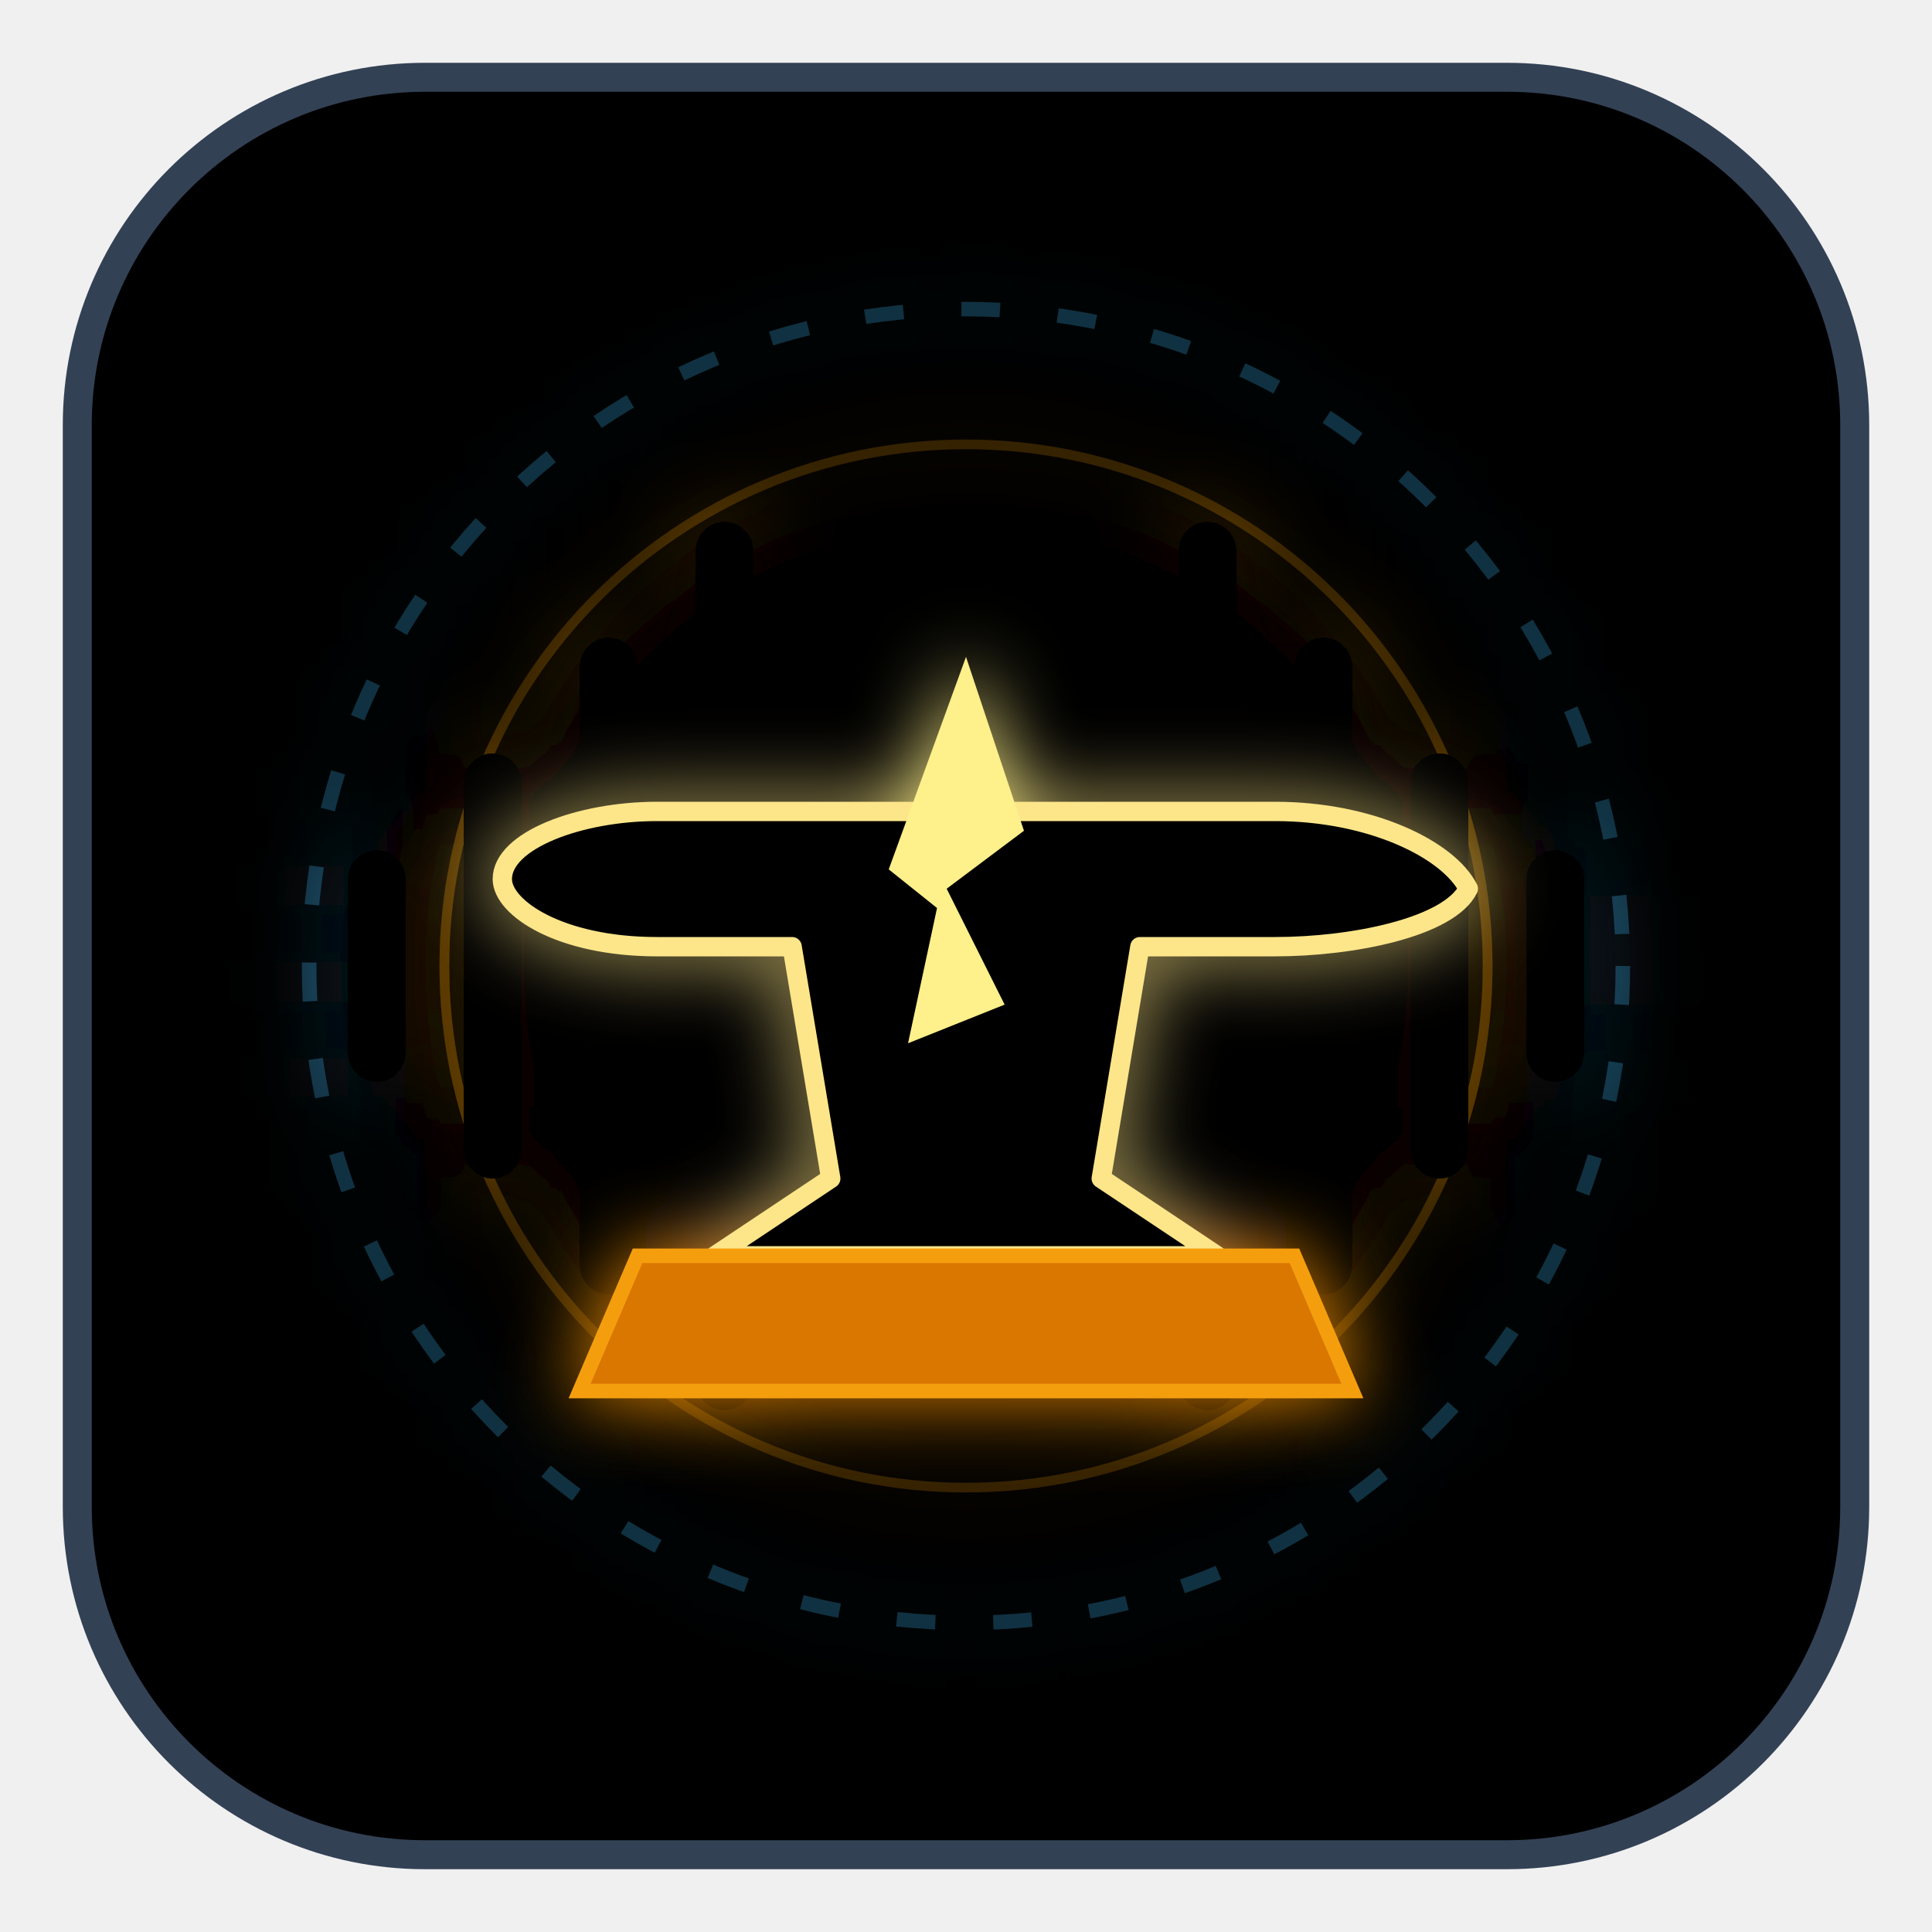
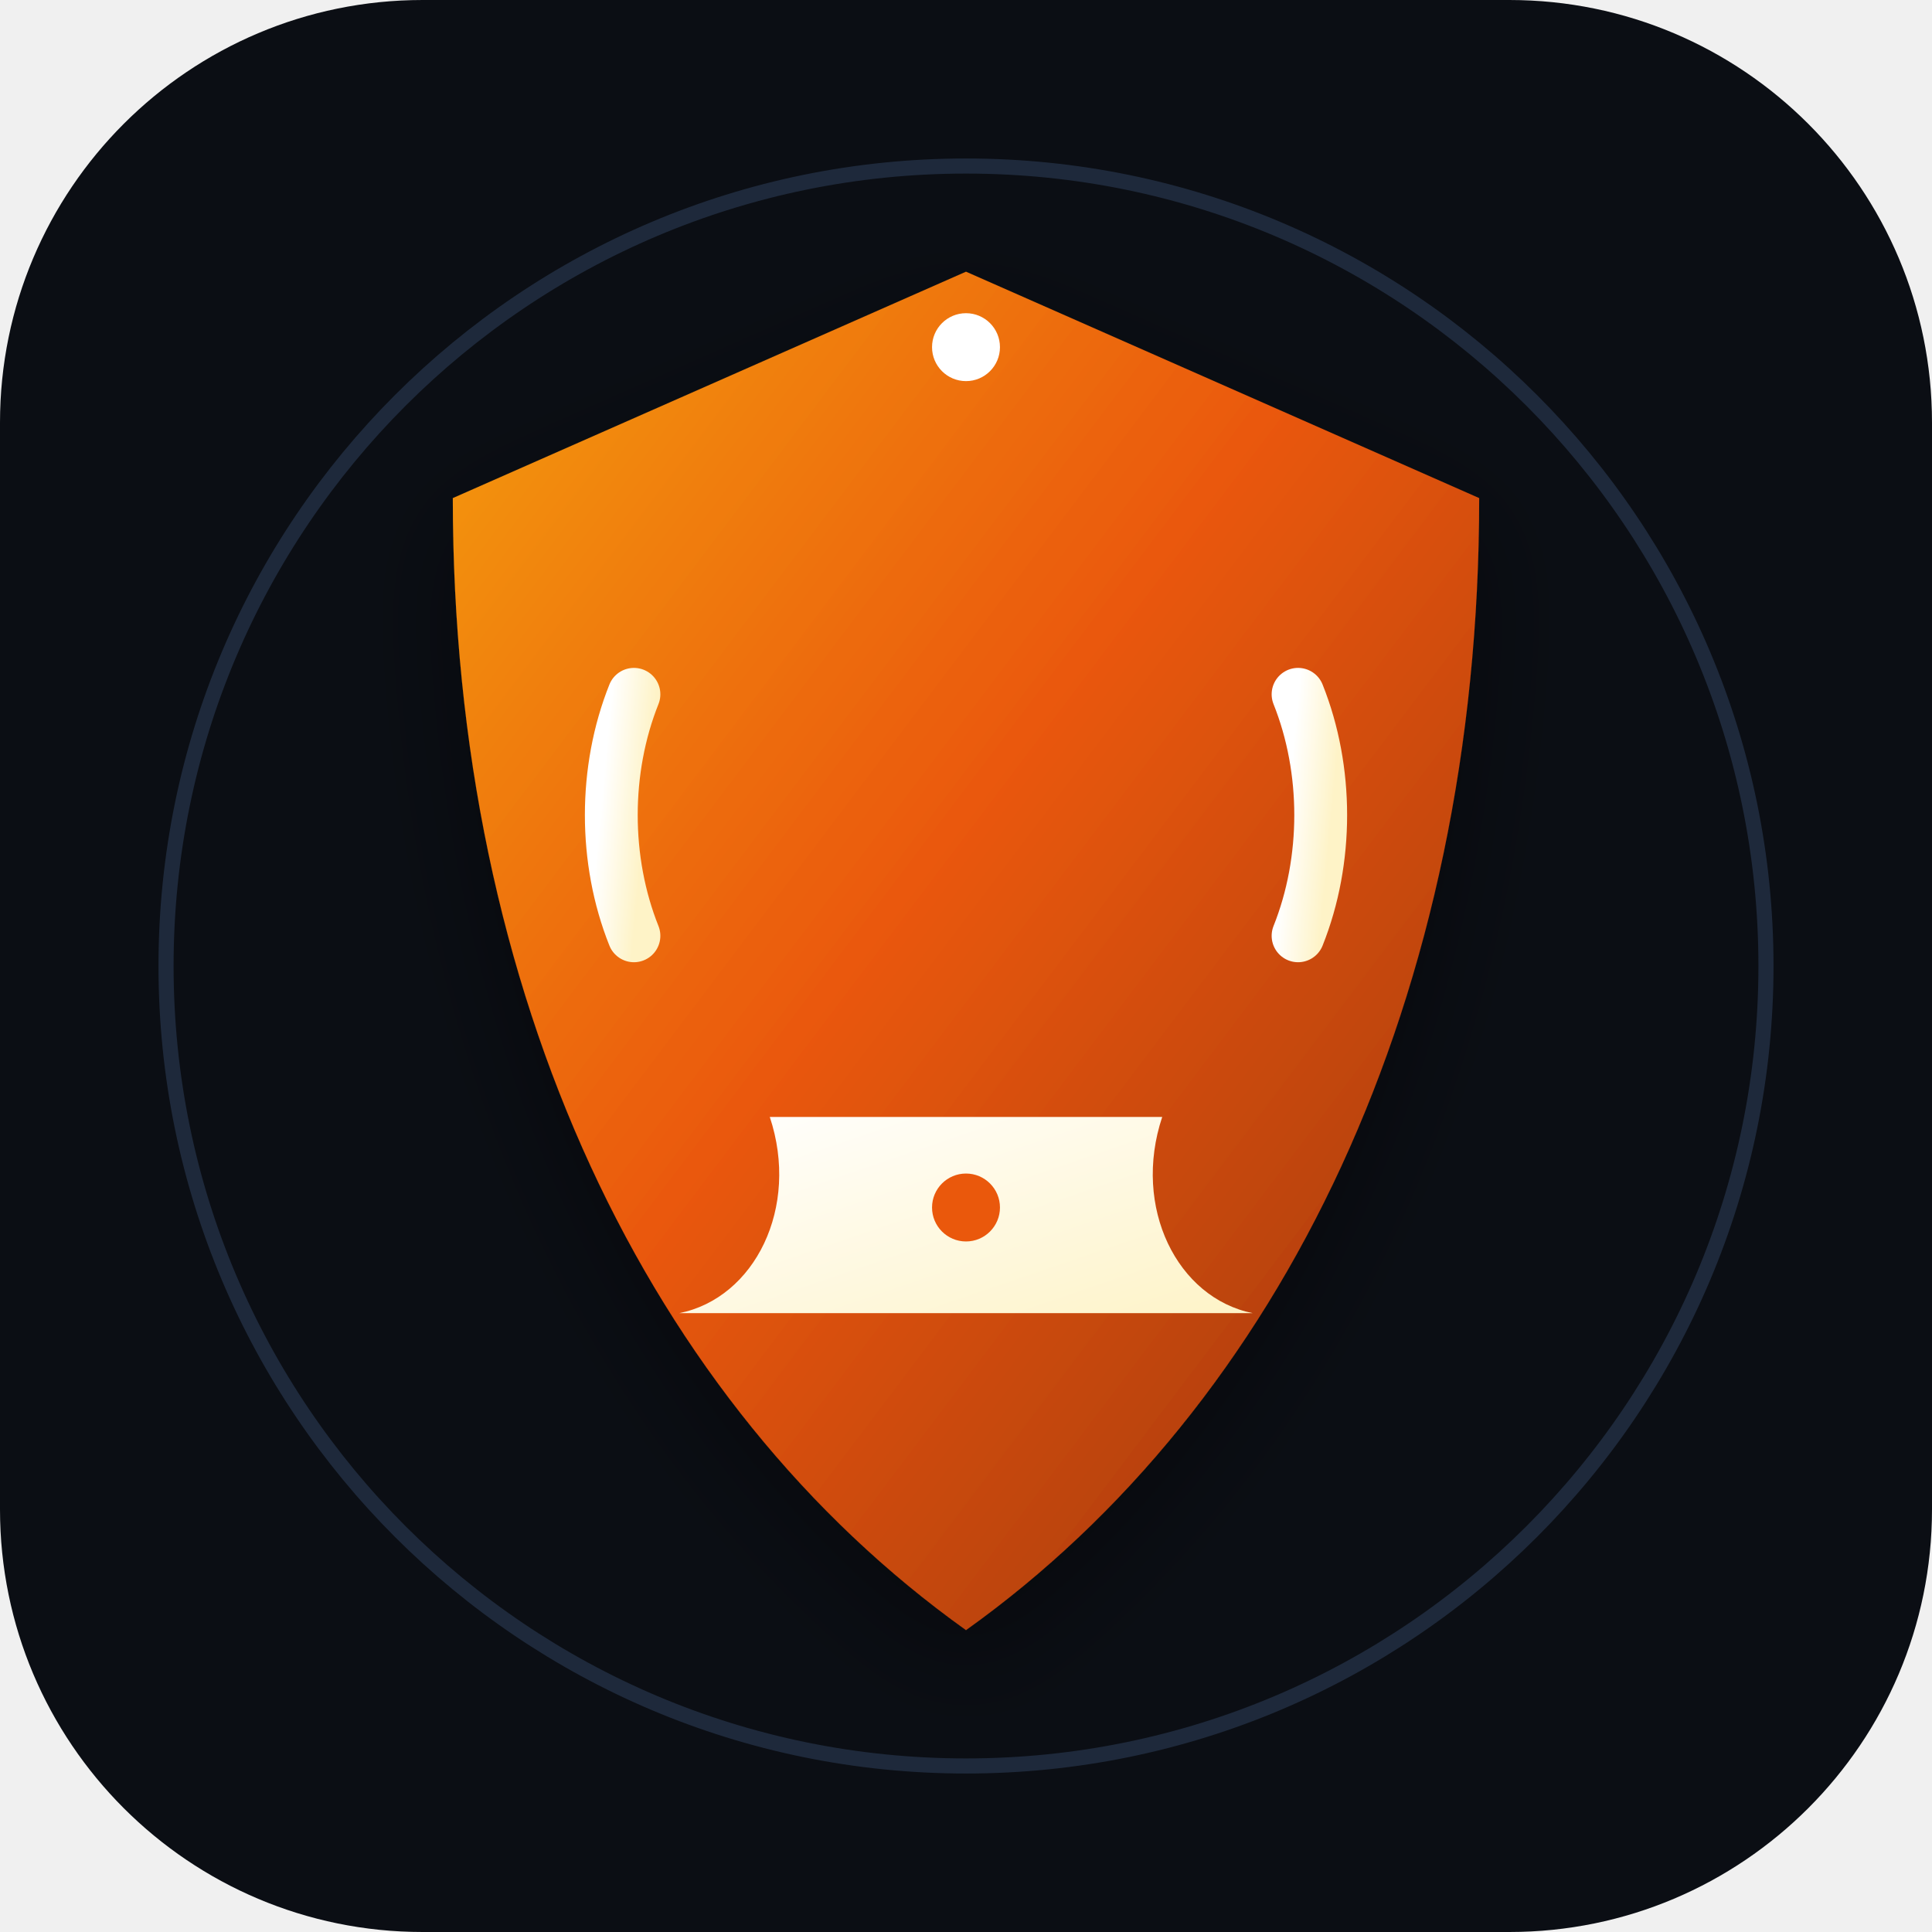
- <svg xmlns="http://www.w3.org/2000/svg" viewBox="0 0 200 200" width="100%" height="100%">
+ <svg xmlns="http://www.w3.org/2000/svg" width="256" height="256" viewBox="0 0 256 256">
  <defs>
-     <linearGradient id="vfForgeGrad" x1="0%" y1="0%" x2="100%" y2="100%">
-       <stop offset="0%" stopColor="#F59E0B" />
-       <stop offset="50%" stopColor="#D97706" />
-       <stop offset="100%" stopColor="#B45309" />
+     <linearGradient id="vfShield" x1="0%" y1="0%" x2="100%" y2="100%">
+       <stop offset="0%" stop-color="#f59e0b" />
+       <stop offset="45%" stop-color="#ea580c" />
+       <stop offset="100%" stop-color="#9a3412" />
    </linearGradient>
-     <linearGradient id="vfWaveGrad" x1="0%" y1="0%" x2="100%" y2="0%">
-       <stop offset="0%" stopColor="#38BDF8" />
-       <stop offset="50%" stopColor="#818CF8" />
-       <stop offset="100%" stopColor="#34D399" />
+     <linearGradient id="vfGlyph" x1="0%" y1="0%" x2="100%" y2="100%">
+       <stop offset="0%" stop-color="#ffffff" />
+       <stop offset="100%" stop-color="#fef3c7" />
    </linearGradient>
-     <linearGradient id="vfBaseGrad" x1="0%" y1="0%" x2="0%" y2="100%">
-       <stop offset="0%" stopColor="#1E293B" />
-       <stop offset="100%" stopColor="#0F172A" />
-     </linearGradient>
-     <filter id="vfGlow" x="-20%" y="-20%" width="140%" height="140%">
-       <feGaussianBlur stdDeviation="4" result="blur" />
-       <feMerge>
-         <feMergeNode in="blur" />
-         <feMergeNode in="SourceGraphic" />
-       </feMerge>
+     <filter id="vfDrop" x="-12%" y="-12%" width="124%" height="124%">
+       <feDropShadow dx="0" dy="5" stdDeviation="7" flood-color="#000000" flood-opacity="0.35" />
    </filter>
  </defs>
-   <rect x="8" y="8" width="184" height="184" rx="36" fill="url(#vfBaseGrad)" stroke="#334155" stroke-width="3" />
-   <g filter="url(#vfGlow)">
-     <circle cx="100" cy="100" r="68" fill="none" stroke="#38BDF8" stroke-width="1.5" stroke-opacity="0.25" stroke-dasharray="4 6" />
-     <circle cx="100" cy="100" r="54" fill="none" stroke="#F59E0B" stroke-width="1" stroke-opacity="0.2" />
-     <rect x="36" y="88" width="6" height="24" rx="3" fill="url(#vfWaveGrad)" />
-     <rect x="48" y="78" width="6" height="44" rx="3" fill="url(#vfWaveGrad)" />
-     <rect x="60" y="66" width="6" height="68" rx="3" fill="url(#vfWaveGrad)" />
-     <rect x="72" y="54" width="6" height="92" rx="3" fill="url(#vfWaveGrad)" />
-     <rect x="122" y="54" width="6" height="92" rx="3" fill="url(#vfWaveGrad)" />
-     <rect x="134" y="66" width="6" height="68" rx="3" fill="url(#vfWaveGrad)" />
-     <rect x="146" y="78" width="6" height="44" rx="3" fill="url(#vfWaveGrad)" />
-     <rect x="158" y="88" width="6" height="24" rx="3" fill="url(#vfWaveGrad)" />
+   <rect width="256" height="256" rx="56" fill="#0b0e14" />
+   <circle cx="128" cy="128" r="106" fill="none" stroke="#1e293b" stroke-width="2" />
+   <g filter="url(#vfDrop)">
+     <path d="M128 36 L196 66 C196 132 170 186 128 216 C86 186 60 132 60 66 Z" fill="url(#vfShield)" />
  </g>
-   <g filter="url(#vfGlow)">
-     <path d="M 68 84 L 132 84 C 142 84 150 88 152 92 C 150 96 140 98 132 98 L 118 98 L 114 122 L 126 130 L 74 130 L 86 122 L 82 98 L 68 98 C 58 98 52 94 52 91 C 52 87 60 84 68 84 Z" fill="url(#vfForgeGrad)" stroke="#FDE68A" stroke-width="2" stroke-linejoin="round" />
-     <path d="M 66 130 L 134 130 L 140 144 L 60 144 Z" fill="#D97706" stroke="#F59E0B" stroke-width="1.5" />
-     <polygon points="100,68 106,86 98,92 104,104 94,108 97,94 92,90" fill="#FEF08A" />
-   </g>
+   <line x1="104" y1="82" x2="104" y2="128" stroke="url(#vfGlyph)" stroke-width="12" stroke-linecap="round" />
+   <line x1="128" y1="62" x2="128" y2="128" stroke="url(#vfGlyph)" stroke-width="12" stroke-linecap="round" />
+   <line x1="152" y1="82" x2="152" y2="128" stroke="url(#vfGlyph)" stroke-width="12" stroke-linecap="round" />
+   <path d="M84 92 C80 102 80 114 84 124" fill="none" stroke="url(#vfGlyph)" stroke-width="7" stroke-linecap="round" />
+   <path d="M172 92 C176 102 176 114 172 124" fill="none" stroke="url(#vfGlyph)" stroke-width="7" stroke-linecap="round" />
+   <path d="M72 142 L184 142" stroke="url(#vfGlyph)" stroke-width="12" stroke-linecap="round" />
+   <path d="M102 148 C106 160 100 172 90 174 L166 174 C156 172 150 160 154 148" fill="url(#vfGlyph)" />
+   <line x1="86" y1="176" x2="170" y2="176" stroke="url(#vfGlyph)" stroke-width="10" stroke-linecap="round" />
+   <circle cx="128" cy="160" r="4.5" fill="#ea580c" />
+   <circle cx="128" cy="46" r="4.5" fill="#ffffff" />
</svg>
